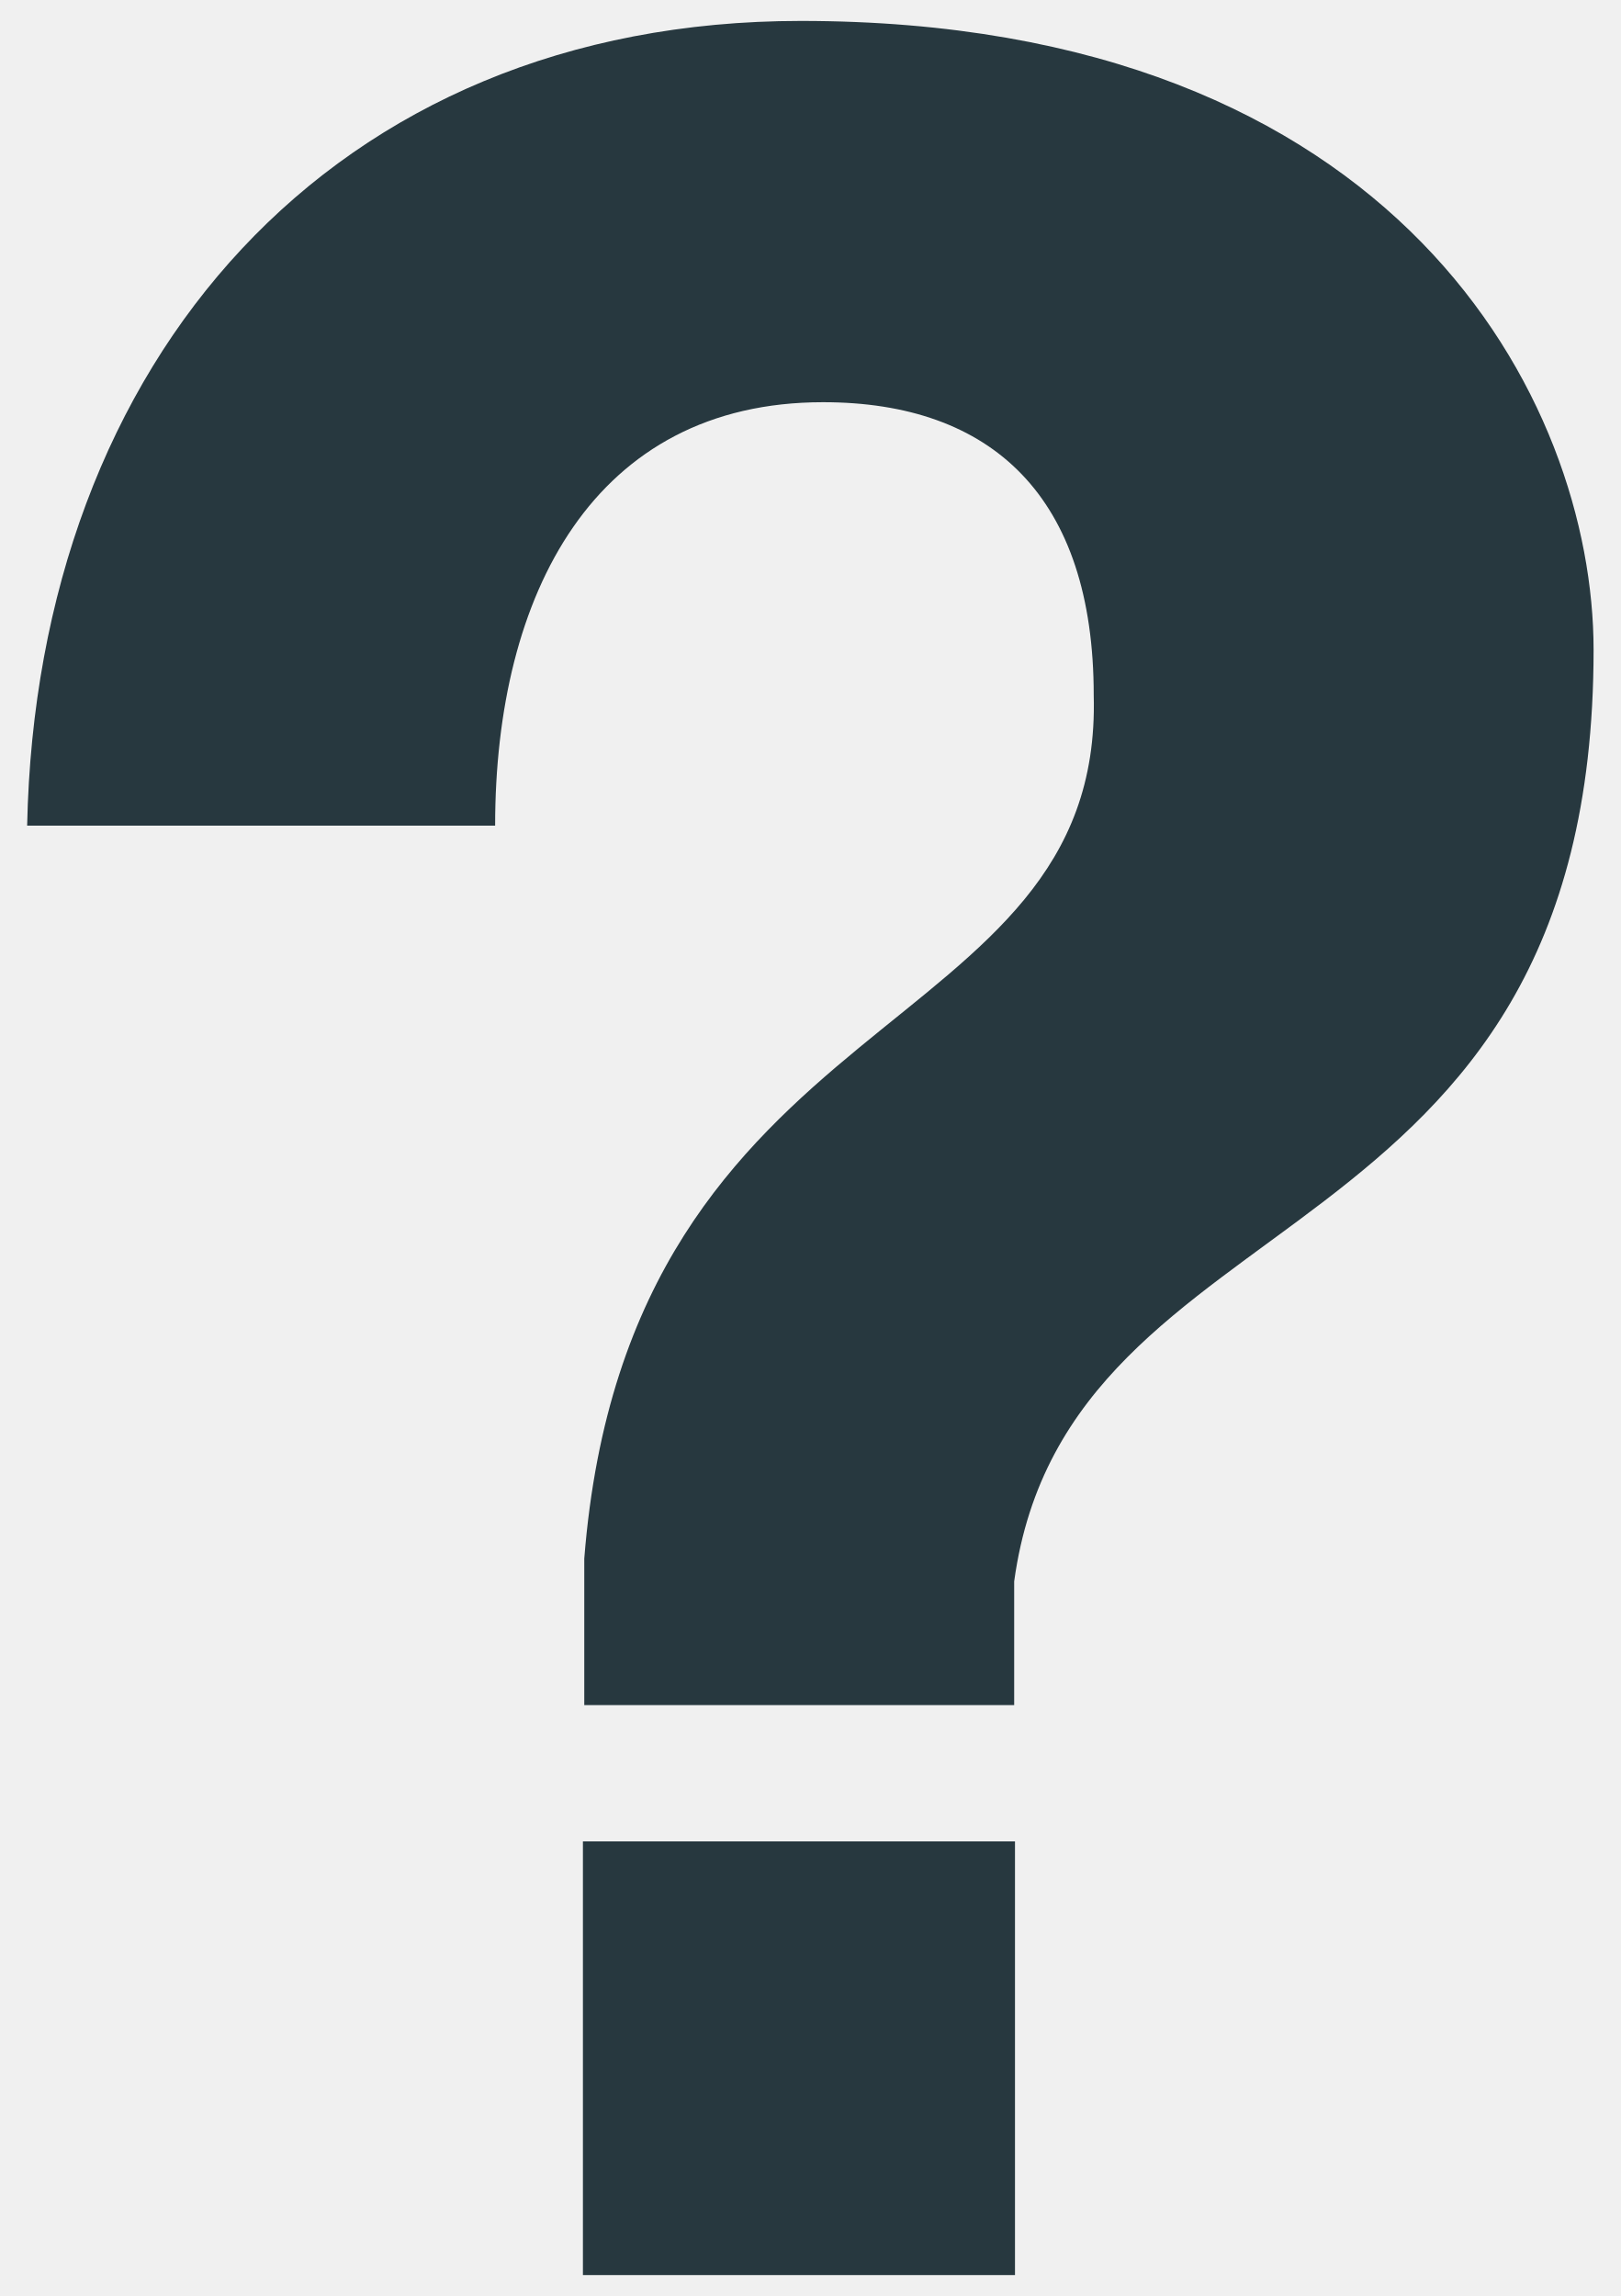
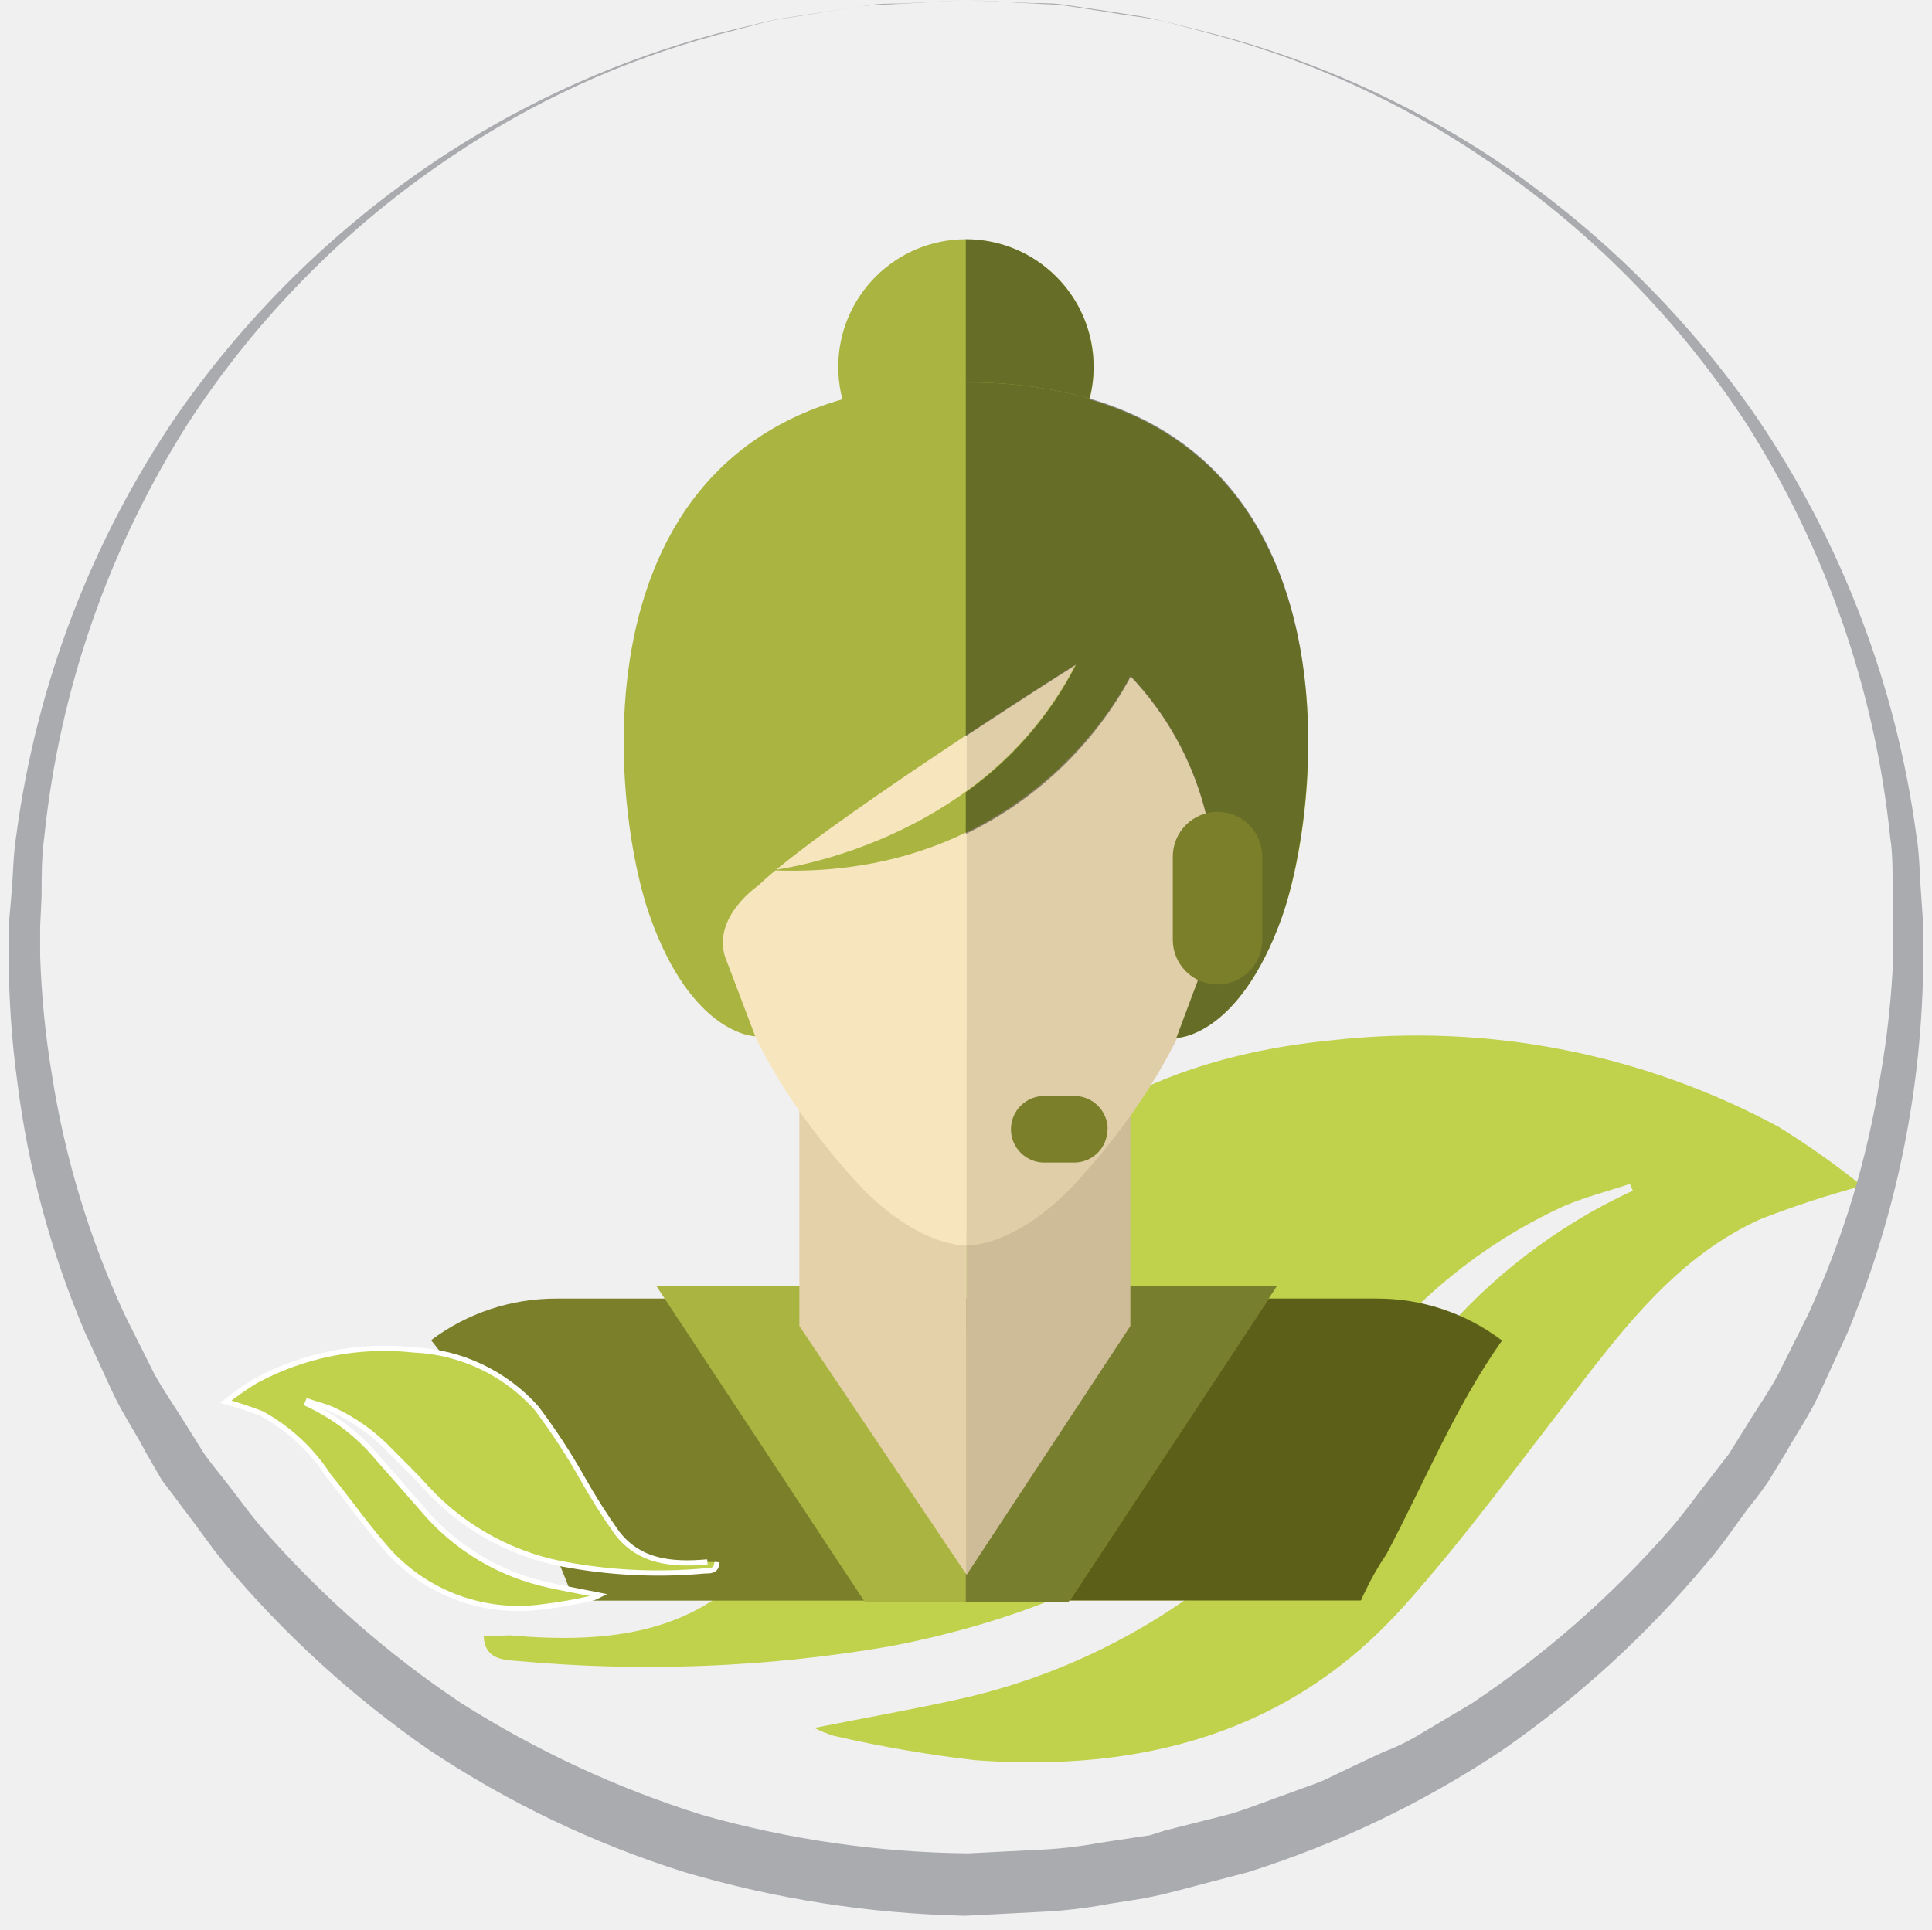
- <svg xmlns="http://www.w3.org/2000/svg" width="12px" height="17px" viewBox="0 0 12 17" version="1.1">
-   <defs />
-   <g id="Page-1" stroke="none" stroke-width="1" fill="none" fill-rule="evenodd">
-     <g id="question" fill="#27383F">
-       <g id="Page-1">
-         <g id="Group">
-           <polygon id="Shape" points="4.316 13.634 7.515 13.634 7.515 16.845 4.316 16.845" />
-           <path d="M0.201,6.113 C0.272,2.664 2.464,0.155 5.929,0.155 C10.361,0.155 11.799,2.977 11.799,4.811 C11.799,9.418 7.91,8.79 7.509,11.709 L7.509,12.625 L4.326,12.625 L4.326,11.54 C4.656,7.367 8.169,7.753 8.098,5.148 C8.098,3.677 7.344,2.978 6.094,2.978 C4.397,2.978 3.666,4.4 3.666,6.113 L0.201,6.113 L0.201,6.113 L0.201,6.113 Z" id="Shape" />
-         </g>
+ <svg xmlns="http://www.w3.org/2000/svg" viewBox="0 0 92.86 92.77">
+   <defs>
+     <style>.cls-1{isolation:isolate;}.cls-13,.cls-2{fill:#c0d24c;}.cls-3{fill:#7b7f2a;}.cls-4{fill:#aab541;}.cls-5{opacity:0.5;}.cls-11,.cls-5{mix-blend-mode:multiply;}.cls-6{fill:#666;}.cls-7{fill:#e5d1a9;}.cls-8{fill:#cebc98;}.cls-9{fill:#f7e5bd;}.cls-10{fill:#e0cea9;}.cls-11{opacity:0.4;}.cls-12{fill:#a9abae;}.cls-13{stroke:#fff;stroke-miterlimit:10;stroke-width:0.25px;}</style>
+   </defs>
+   <g class="cls-1">
+     <g id="Capa_1" data-name="Capa 1">
+       <path class="cls-2" d="M24.51,78.62c4.88,0.43,9.15-.12,12.17-3.91a81.93,81.93,0,0,0,4.7-7.34c2-3.19,3.77-6.63,6.19-9.5,4.25-5,10.07-7.25,16.55-7.87A36.61,36.61,0,0,1,85.5,54.18a40.6,40.6,0,0,1,4,2.83,47.7,47.7,0,0,0-4.86,1.59c-3.93,1.77-6.47,5.08-9,8.37-2.68,3.44-5.26,7-8.16,10.24-5.49,6.16-12.7,8-20.64,7.41a62.41,62.41,0,0,1-6.76-1.17,5.65,5.65,0,0,1-.94-0.38c2.36-.47,4.57-0.86,6.76-1.34A30.67,30.67,0,0,0,63,71.38c2-2.31,4-4.57,6-6.86a27.22,27.22,0,0,1,9.48-7.28l-0.14-.32c-1.07.35-2.16,0.63-3.19,1.07a25.2,25.2,0,0,0-7.9,5.7c-1.64,1.67-3.34,3.28-4.89,5-5.24,5.92-12,9-19.59,10.46a68.82,68.82,0,0,1-17.93.7c-0.77-.05-1.54-0.14-1.59-1.18" />
+       <path class="cls-3" d="M66.14,62.43H26.78a10,10,0,0,0-6.06,2,28.82,28.82,0,0,1,3,4.53c0,0.09.08,0.19,0.12,0.28a24.85,24.85,0,0,1,2.1,3.87,39.62,39.62,0,0,1,1.64,3.84H65.4a4.08,4.08,0,0,1,.23-0.46v0a12.86,12.86,0,0,1,1-1.75c1.83-3.44,3.3-7.08,5.56-10.28A9.9,9.9,0,0,0,66.14,62.43Z" />
+       <polygon class="cls-4" points="46.57 61.83 46.38 65.39 46.35 61.83 31.55 61.83 41.57 77.02 45.75 77.02 46.46 77.02 51.35 77.02 61.37 61.83 46.57 61.83" />
+       <g class="cls-5">
+         <path class="cls-3" d="M65.63,76.46v0a12.86,12.86,0,0,1,1-1.75c1.83-3.44,3.3-7.08,5.56-10.28a9.9,9.9,0,0,0-6-2H61l-9.56,14.5h14A4.08,4.08,0,0,1,65.63,76.46Z" />
+         <polygon class="cls-6" points="46.42 62.43 46.42 64.61 46.52 62.43 46.42 62.43" />
+         <polygon class="cls-6" points="61.37 61.83 46.57 61.83 46.53 62.43 46.42 64.61 46.42 76.93 46.42 77.02 51.35 77.02 51.41 76.93 60.98 62.43 61.37 61.83" />
      </g>
+       <polygon class="cls-7" points="38.42 49.87 38.42 63.75 46.46 75.71 46.46 49.87 38.42 49.87" />
+       <polygon class="cls-8" points="46.46 49.87 46.46 75.71 54.33 63.75 54.33 49.87 46.46 49.87" />
+       <path class="cls-9" d="M46.46,23.82V59.88S44,60,41,56.65,34.31,48,34.31,41.85,33.06,23.82,46.46,23.82Z" />
+       <path class="cls-10" d="M46.46,23.82V59.88S48.9,60,51.91,56.65,58.6,48,58.6,41.85,59.86,23.82,46.46,23.82Z" />
+       <circle class="cls-4" cx="46.43" cy="17.64" r="6.14" />
+       <path class="cls-4" d="M54.33,32.48A14.71,14.71,0,0,1,58,46l-1.46,3.9s3,0,5.08-5.82,4-25.65-15.2-25.65S29.19,38.21,31.22,44s5.08,5.82,5.08,5.82L34.85,46c-0.61-1.94,1.6-3.43,1.6-3.43C39.39,39.72,51.7,31.94,51.7,31.94c-4.47,8.77-14.62,9.9-14.62,9.9C49.67,42.38,54.33,32.48,54.33,32.48Z" />
+       <g class="cls-11">
+         <path d="M52.37,19.16a6.14,6.14,0,0,0-5.95-7.66h0v6.89h0A21.35,21.35,0,0,1,52.37,19.16Z" />
+         <path d="M52.37,19.16a21.35,21.35,0,0,0-5.95-.77h0v17c2.92-1.93,5.3-3.43,5.3-3.43a17.14,17.14,0,0,1-5.3,6.13v2a17.8,17.8,0,0,0,7.93-7.56A14.71,14.71,0,0,1,58,46l-1.46,3.9s3,0,5.08-5.82C63.42,38.9,65.19,22.87,52.37,19.16Z" />
+       </g>
+       <path class="cls-3" d="M60.67,45.18a2.15,2.15,0,0,1-2.15,2.15h0a2.15,2.15,0,0,1-2.15-2.15v-4a2.15,2.15,0,0,1,2.15-2.15h0a2.15,2.15,0,0,1,2.15,2.15v4Z" />
+       <path class="cls-3" d="M53.23,54.29a1.6,1.6,0,0,1-1.6,1.6H50.19a1.6,1.6,0,0,1-1.6-1.6h0a1.6,1.6,0,0,1,1.6-1.6h1.45a1.6,1.6,0,0,1,1.6,1.6h0Z" />
+       <path class="cls-12" d="M46.45,0l3.19,0.15c0.52,0,1.1,0,1.74.11l2.07,0.31C54.2,0.7,55,.78,55.86,1l2.68,0.68A45.4,45.4,0,0,1,71.32,7.32,47.16,47.16,0,0,1,84.39,20,46.87,46.87,0,0,1,92.1,40.1c0.17,1,.16,1.94.24,2.92l0.1,1.48,0,0.74c0,0.32,0,.51,0,0.77A47.51,47.51,0,0,1,88.8,64.07L87.45,67c-0.46,1-1.07,1.87-1.6,2.82L85,71.21c-0.31.45-.63,0.89-1,1.33-0.65.88-1.26,1.8-2,2.64a49.57,49.57,0,0,1-9.85,9A48.2,48.2,0,0,1,60,90l-3.32.87-0.83.21L55,91.26l-1.7.27a23.86,23.86,0,0,1-3.41.39l-3.51.18A51.42,51.42,0,0,1,32.89,90a48.25,48.25,0,0,1-12.25-5.86,49.84,49.84,0,0,1-9.86-9c-0.7-.85-1.31-1.77-2-2.65-0.32-.44-0.65-0.88-1-1.33L7,69.81C6.51,68.86,5.91,68,5.44,67L4.09,64.07A45.11,45.11,0,0,1,.83,52a45.09,45.09,0,0,1-.41-6c0-.27,0-0.46,0-0.78l0-.73L0.55,43c0.09-1,.08-1.92.24-2.89A46.83,46.83,0,0,1,8.51,19.95,47.19,47.19,0,0,1,21.57,7.32,45.42,45.42,0,0,1,34.37,1.64L37,1c0.85-.18,1.66-0.26,2.4-0.39l2.07-.31c0.63-.09,1.22-0.07,1.74-0.11Zm0,0-3.19.17c-0.52,0-1.1,0-1.74.12l-2.07.32C38.71,0.75,37.9.83,37.05,1l-2.67.7A42.72,42.72,0,0,0,21.71,7.52,44.8,44.8,0,0,0,9.06,20.32,45.9,45.9,0,0,0,2.13,40.22C2,41.14,2,42.12,2,43.08L1.93,44.54l0,0.73,0,0.68a43.45,43.45,0,0,0,.58,5.81A43.21,43.21,0,0,0,6,63.22L7.39,66C7.86,66.87,8.46,67.71,9,68.59L9.82,69.9c0.3,0.42.63,0.82,0.95,1.23,0.65,0.81,1.24,1.67,1.93,2.45a48,48,0,0,0,9.47,8.3,48.9,48.9,0,0,0,11.57,5.37A48.51,48.51,0,0,0,46.53,89.1l3.15-.16a21.63,21.63,0,0,0,3.2-.35l1.59-.24,0.8-.12L56,88l3.12-.79c1-.3,2-0.71,3-1.06,0.5-.19,1-0.35,1.5-0.56l1.44-.69,1.45-.68A10.15,10.15,0,0,0,68,83.52l2.74-1.63a48.32,48.32,0,0,0,9.47-8.3c0.69-.78,1.29-1.64,1.93-2.45,0.31-.41.64-0.82,0.95-1.23l0.82-1.31c0.53-.88,1.14-1.72,1.61-2.63l1.37-2.74a43.29,43.29,0,0,0,3.48-11.44A43.35,43.35,0,0,0,91,45.93c0-.23,0-0.53,0-0.69l0-.72,0-1.43c-0.06-1,0-1.91-.15-2.84a45.88,45.88,0,0,0-6.94-19.93A44.83,44.83,0,0,0,71.19,7.52,42.75,42.75,0,0,0,58.51,1.71L55.84,1C55,0.83,54.19.75,53.45,0.62L51.38,0.3C50.74,0.2,50.16.21,49.64,0.17Z" />
+       <path class="cls-13" d="M34,75.09c-1.74.15-3.26,0-4.34-1.39A29.19,29.19,0,0,1,28,71.08a30.71,30.71,0,0,0-2.21-3.38,8.39,8.39,0,0,0-5.9-2.8,13,13,0,0,0-7.61,1.49,14.46,14.46,0,0,0-1.43,1,17,17,0,0,1,1.73.57,9,9,0,0,1,3.22,3c1,1.23,1.87,2.49,2.91,3.65a8.45,8.45,0,0,0,7.35,2.64,22.23,22.23,0,0,0,2.41-.42,2,2,0,0,0,.34-0.14c-0.84-.17-1.63-0.31-2.41-0.48a10.93,10.93,0,0,1-6.11-3.68c-0.71-.82-1.43-1.63-2.15-2.45a9.7,9.7,0,0,0-3.38-2.59l0.05-.12c0.38,0.13.77,0.22,1.14,0.38a9,9,0,0,1,2.81,2c0.58,0.59,1.19,1.17,1.74,1.79a12,12,0,0,0,7,3.73,24.52,24.52,0,0,0,6.39.25c0.28,0,.55,0,0.57-0.42" />
    </g>
  </g>
</svg>
